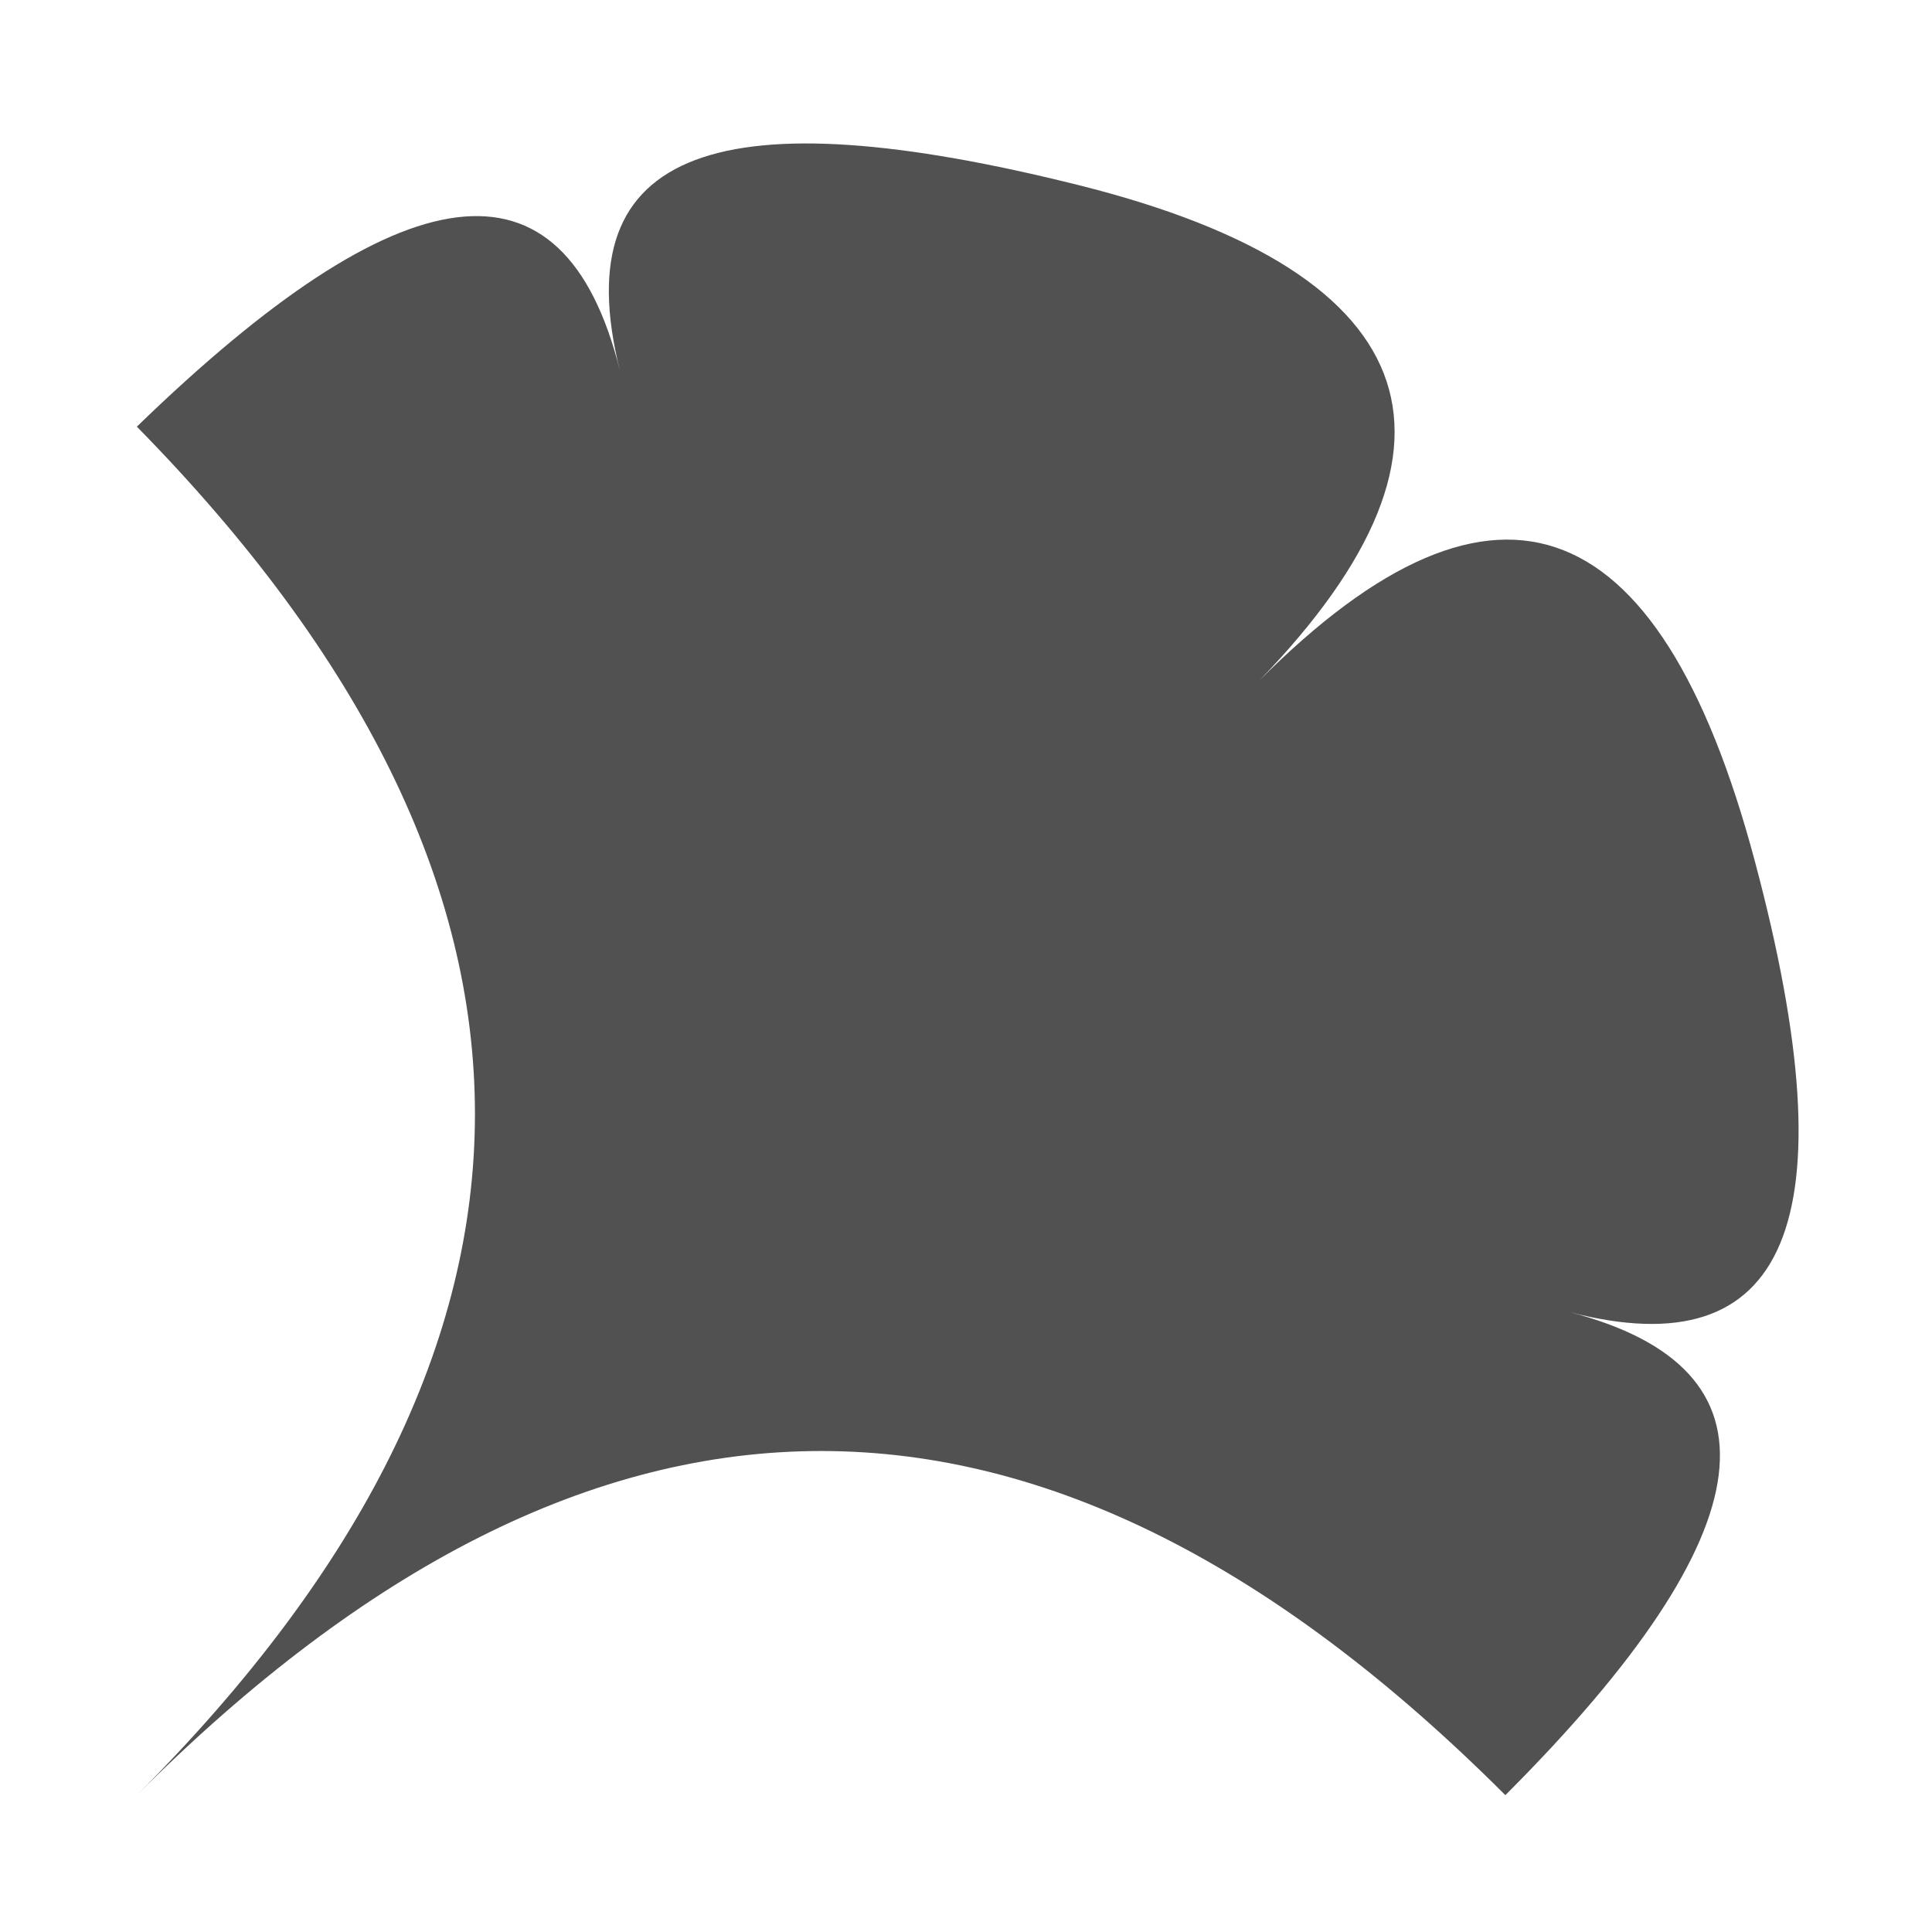
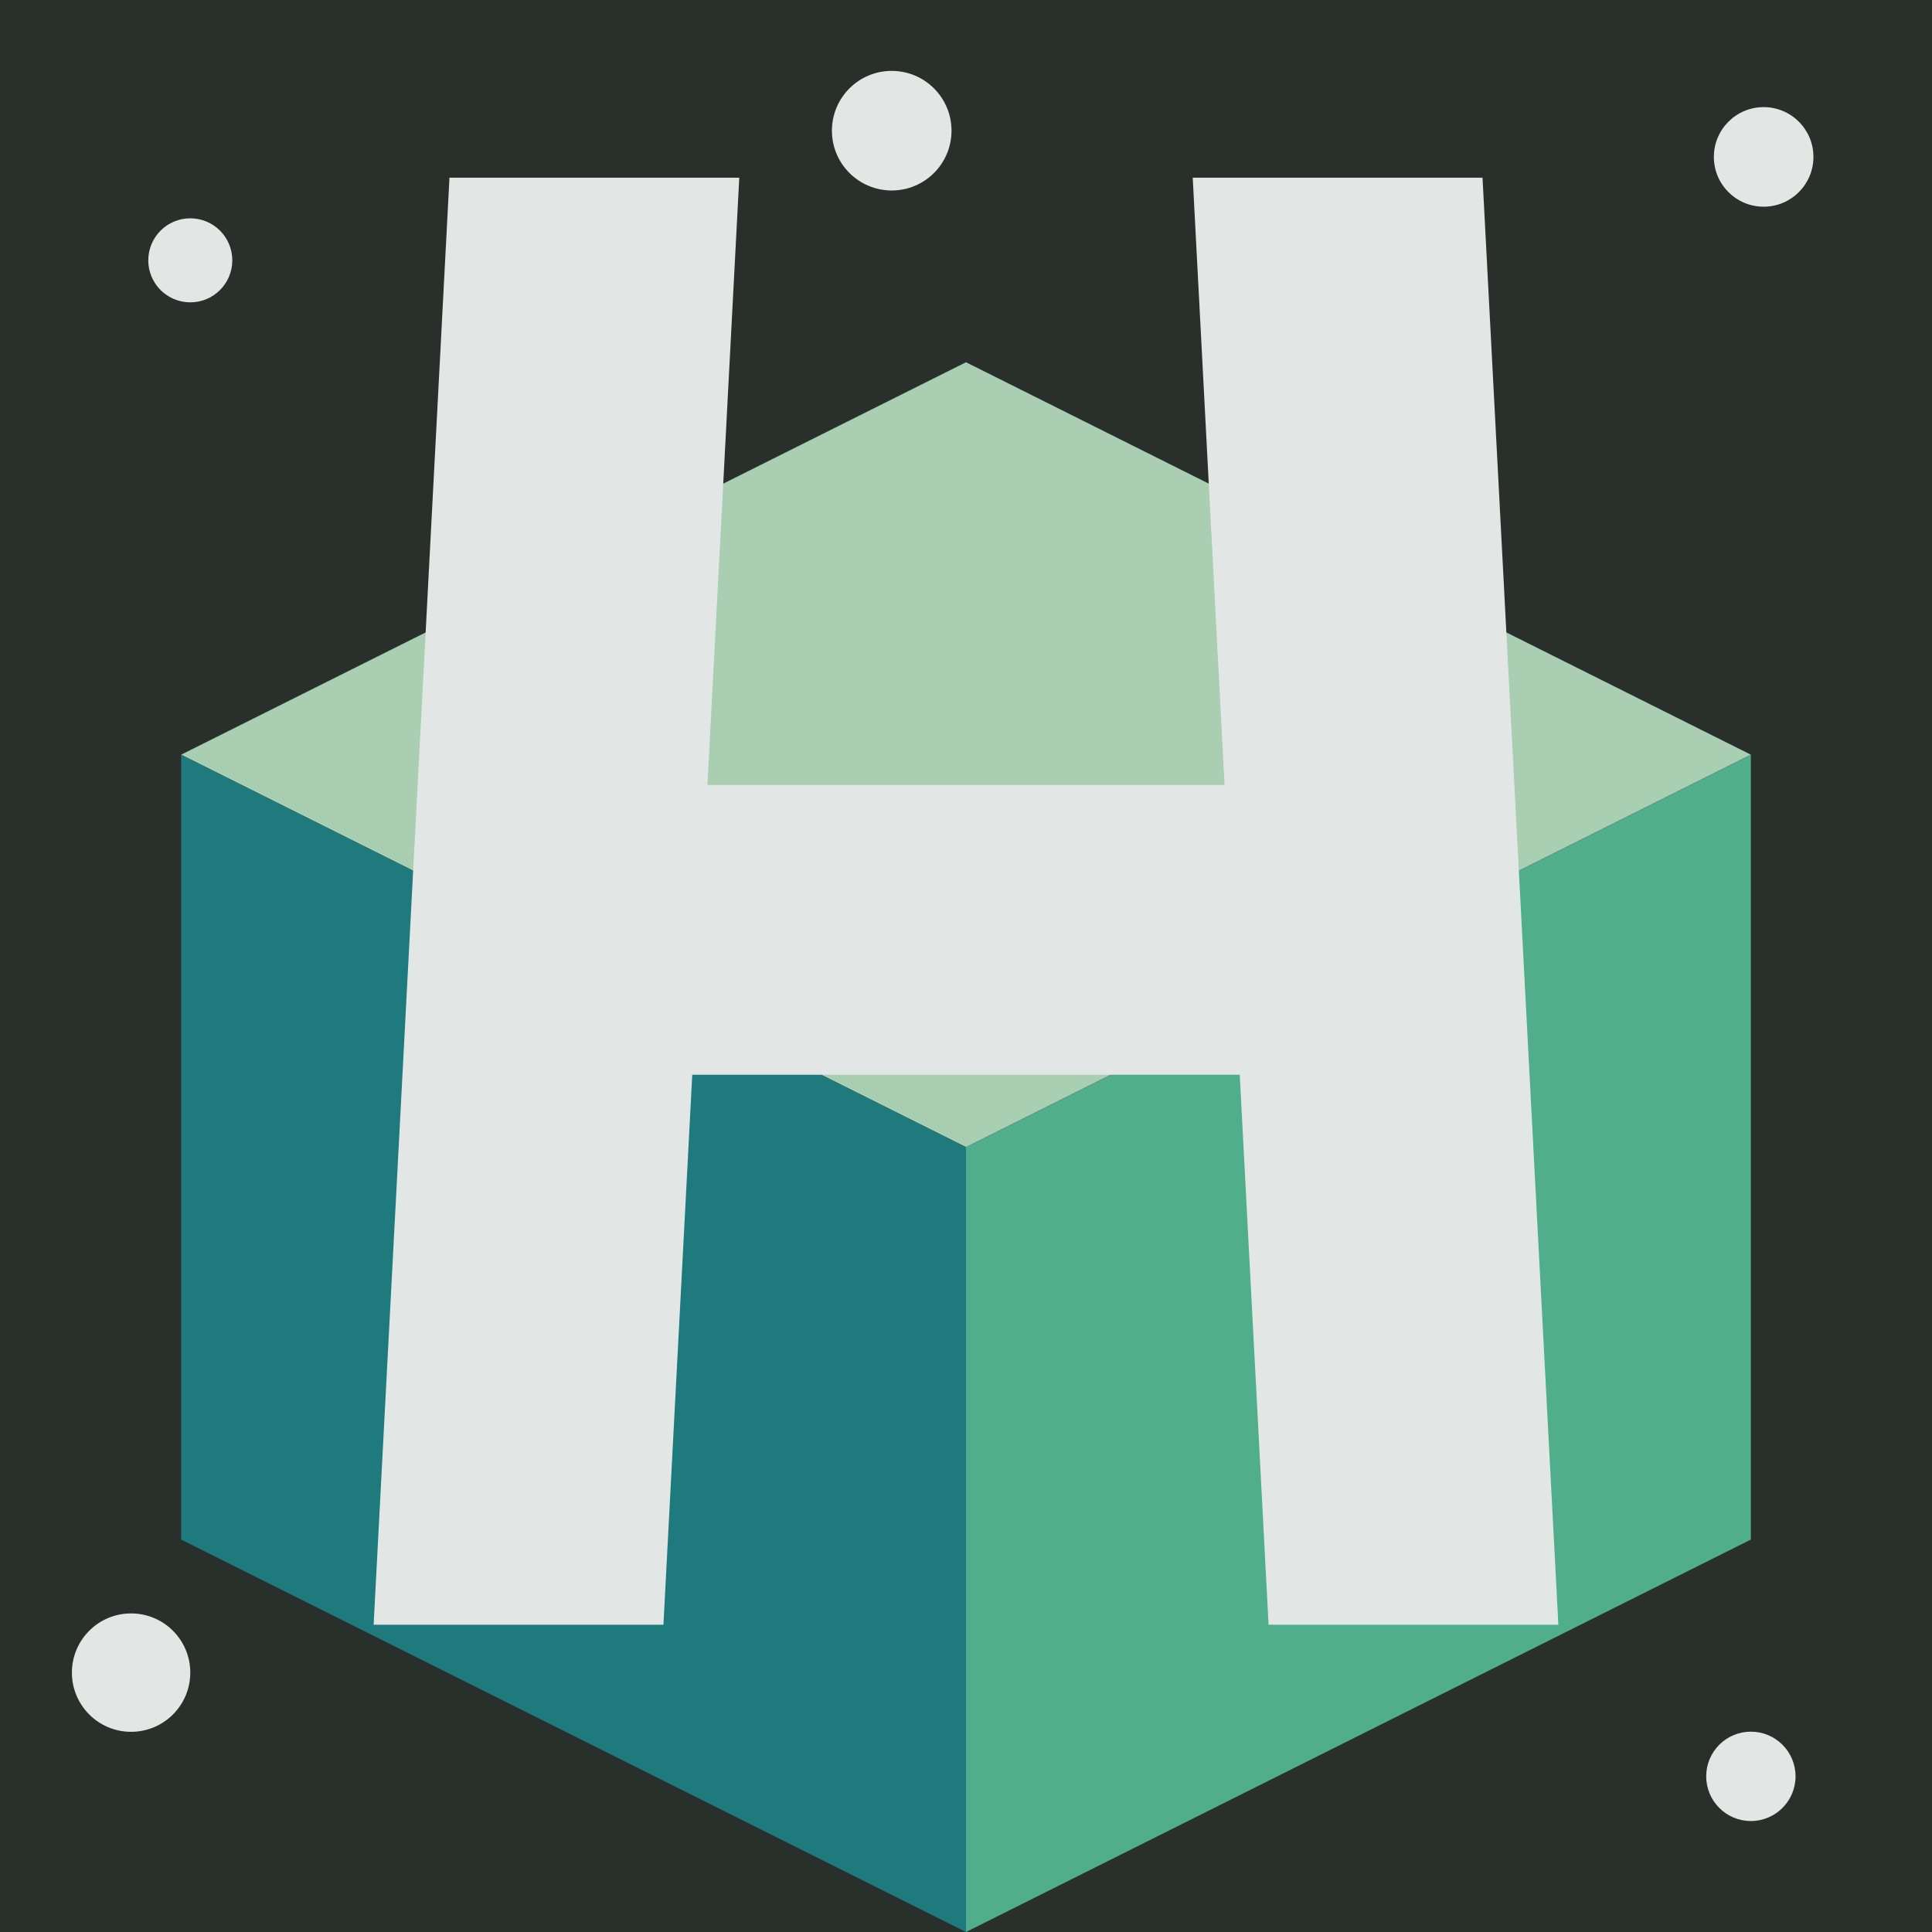
- <svg xmlns="http://www.w3.org/2000/svg" version="1.1" x="0px" y="0px" width="24px" height="24px" viewBox="0 0 24 24">
-   <style type="text/css">
- 	.st0{fill:#515151;}
- </style>
-   <path class="st0" d="M1.7,22.3c5.7-5.7,11.3-5.7,17,0c3.3-3.3,3.5-5.3,0.8-6c2.7,0.7,3.5-1.1,2.3-5.6s-3.3-5.2-6.3-2.1  c3-3,2.3-5.2-2.1-6.3S7,1.8,7.7,4.6C7,1.8,5,2.1,1.7,5.3C7.3,11,7.3,16.7,1.7,22.3" />
+ <svg xmlns="http://www.w3.org/2000/svg" width="100%" height="100%" viewBox="0 0 400 400" version="1.1" xml:space="preserve" style="fill-rule:evenodd;clip-rule:evenodd;stroke-linejoin:round;stroke-miterlimit:2;">
+   <rect x="0" y="0" width="400" height="400" style="fill:rgb(41,48,44);" />
+   <circle cx="365.144" cy="32.487" r="10.308" style="fill:rgb(226,231,229);" />
+   <g transform="matrix(1,0,0,1,-168.144,-234.17)">
+     <circle cx="352.764" cy="261.227" r="12.38" style="fill:rgb(226,231,229);" />
+   </g>
+   <circle cx="39.397" cy="53.899" r="8.698" style="fill:rgb(226,231,229);" />
+   <g transform="matrix(1,0,0,1,171.803,313.813)">
+     <circle cx="190.697" cy="53.959" r="9.249" style="fill:rgb(226,231,229);" />
+   </g>
+   <circle cx="27.141" cy="346.297" r="12.256" style="fill:rgb(226,231,229);" />
+   <g transform="matrix(1.35417,0,0,1.35417,-59.2787,-228.827)">
+     <g transform="matrix(1.44072,-0.720362,0.996347,0.498173,-180.168,314.893)">
+       <rect x="108.519" y="95.638" width="83.291" height="120.44" style="fill:rgb(169,206,178);" />
+     </g>
+     <g transform="matrix(1.44072,0.720362,0,0.996347,-84.8786,110.903)">
+       <rect x="108.519" y="95.638" width="83.291" height="120.44" style="fill:rgb(30,122,124);" />
+     </g>
+     <g transform="matrix(1.44072,-0.720362,0,0.996347,35.1214,327.249)">
+       <rect x="108.519" y="95.638" width="83.291" height="120.44" style="fill:rgb(80,174,140);" />
+     </g>
+   </g>
+   <g transform="matrix(1,0,0,1,3.87666,-1.1171)">
+     <g transform="matrix(0.885565,0,0.096865,1.84829,172.976,-32.1593)">
+       <rect x="75" y="37.911" width="67.753" height="162.089" style="fill:rgb(226,231,229);" />
+     </g>
+     <g transform="matrix(0.885565,0,-0.096865,1.84829,26.4358,-32.1593)">
+       <rect x="75" y="37.911" width="67.753" height="162.089" style="fill:rgb(226,231,229);" />
+     </g>
+     <g transform="matrix(0.882225,0,0,1.64985,19.7265,-106.336)">
+       <rect x="114.933" y="163.633" width="170.025" height="36.367" style="fill:rgb(226,231,229);" />
+     </g>
+   </g>
</svg>
